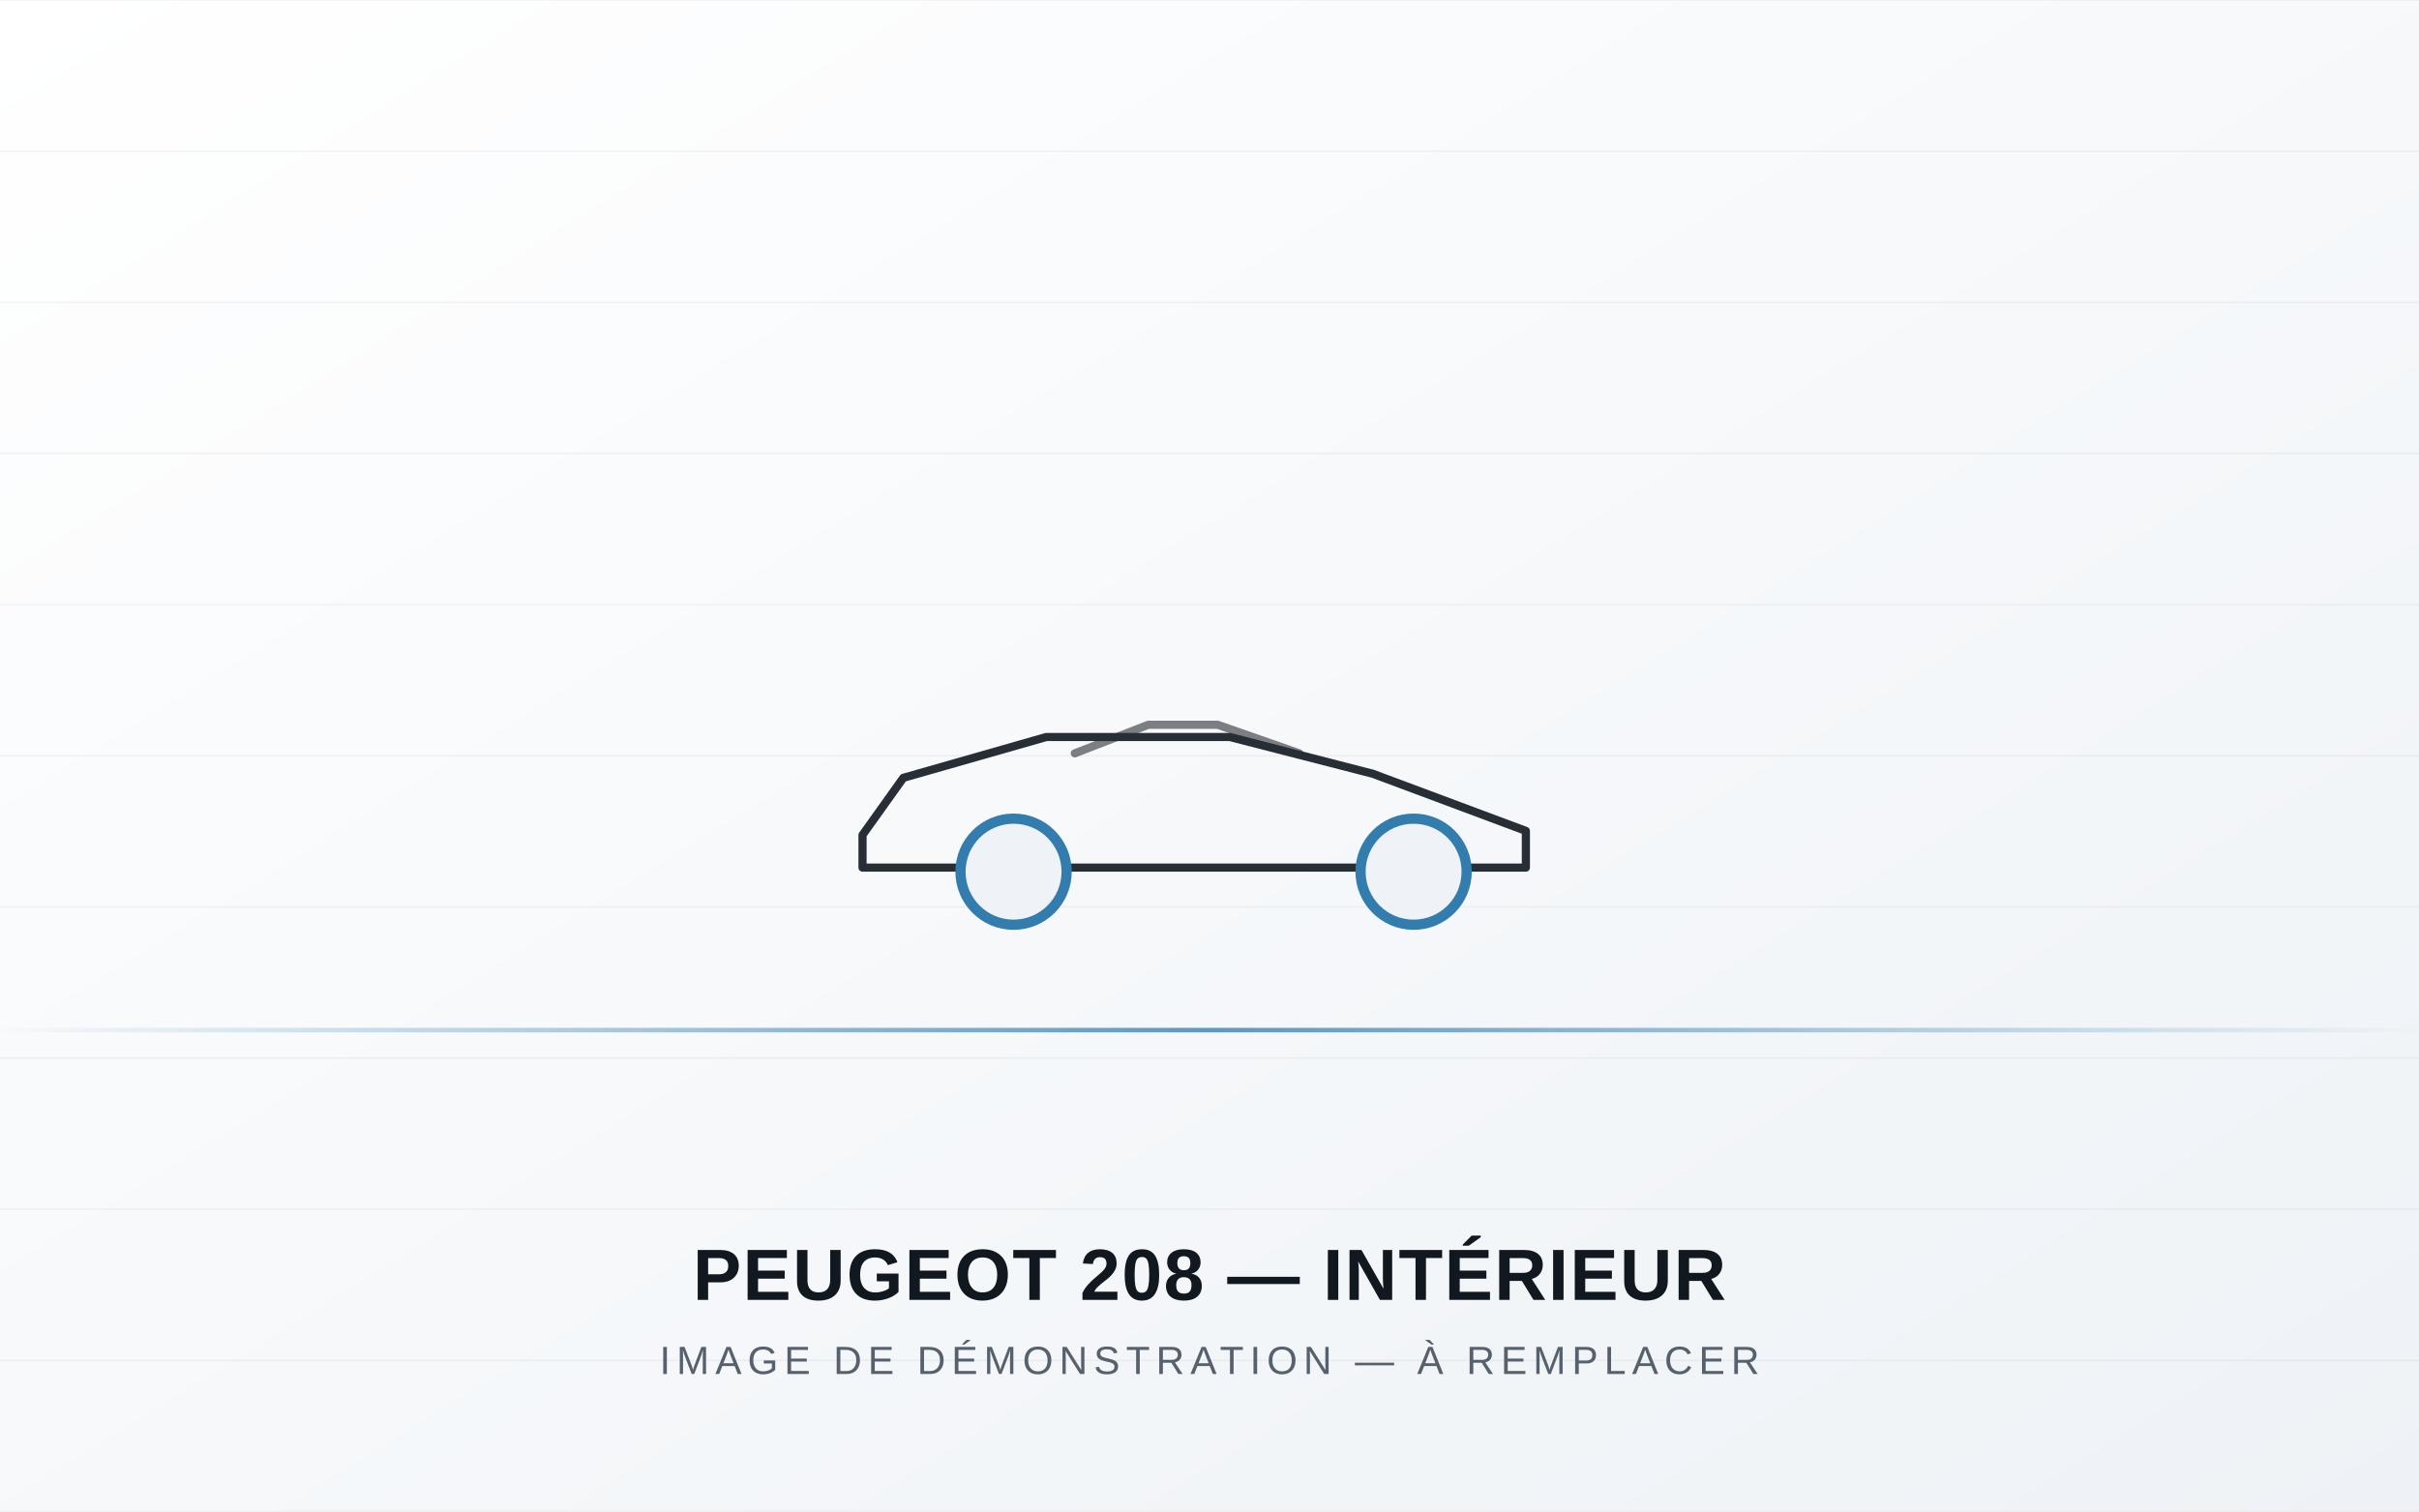
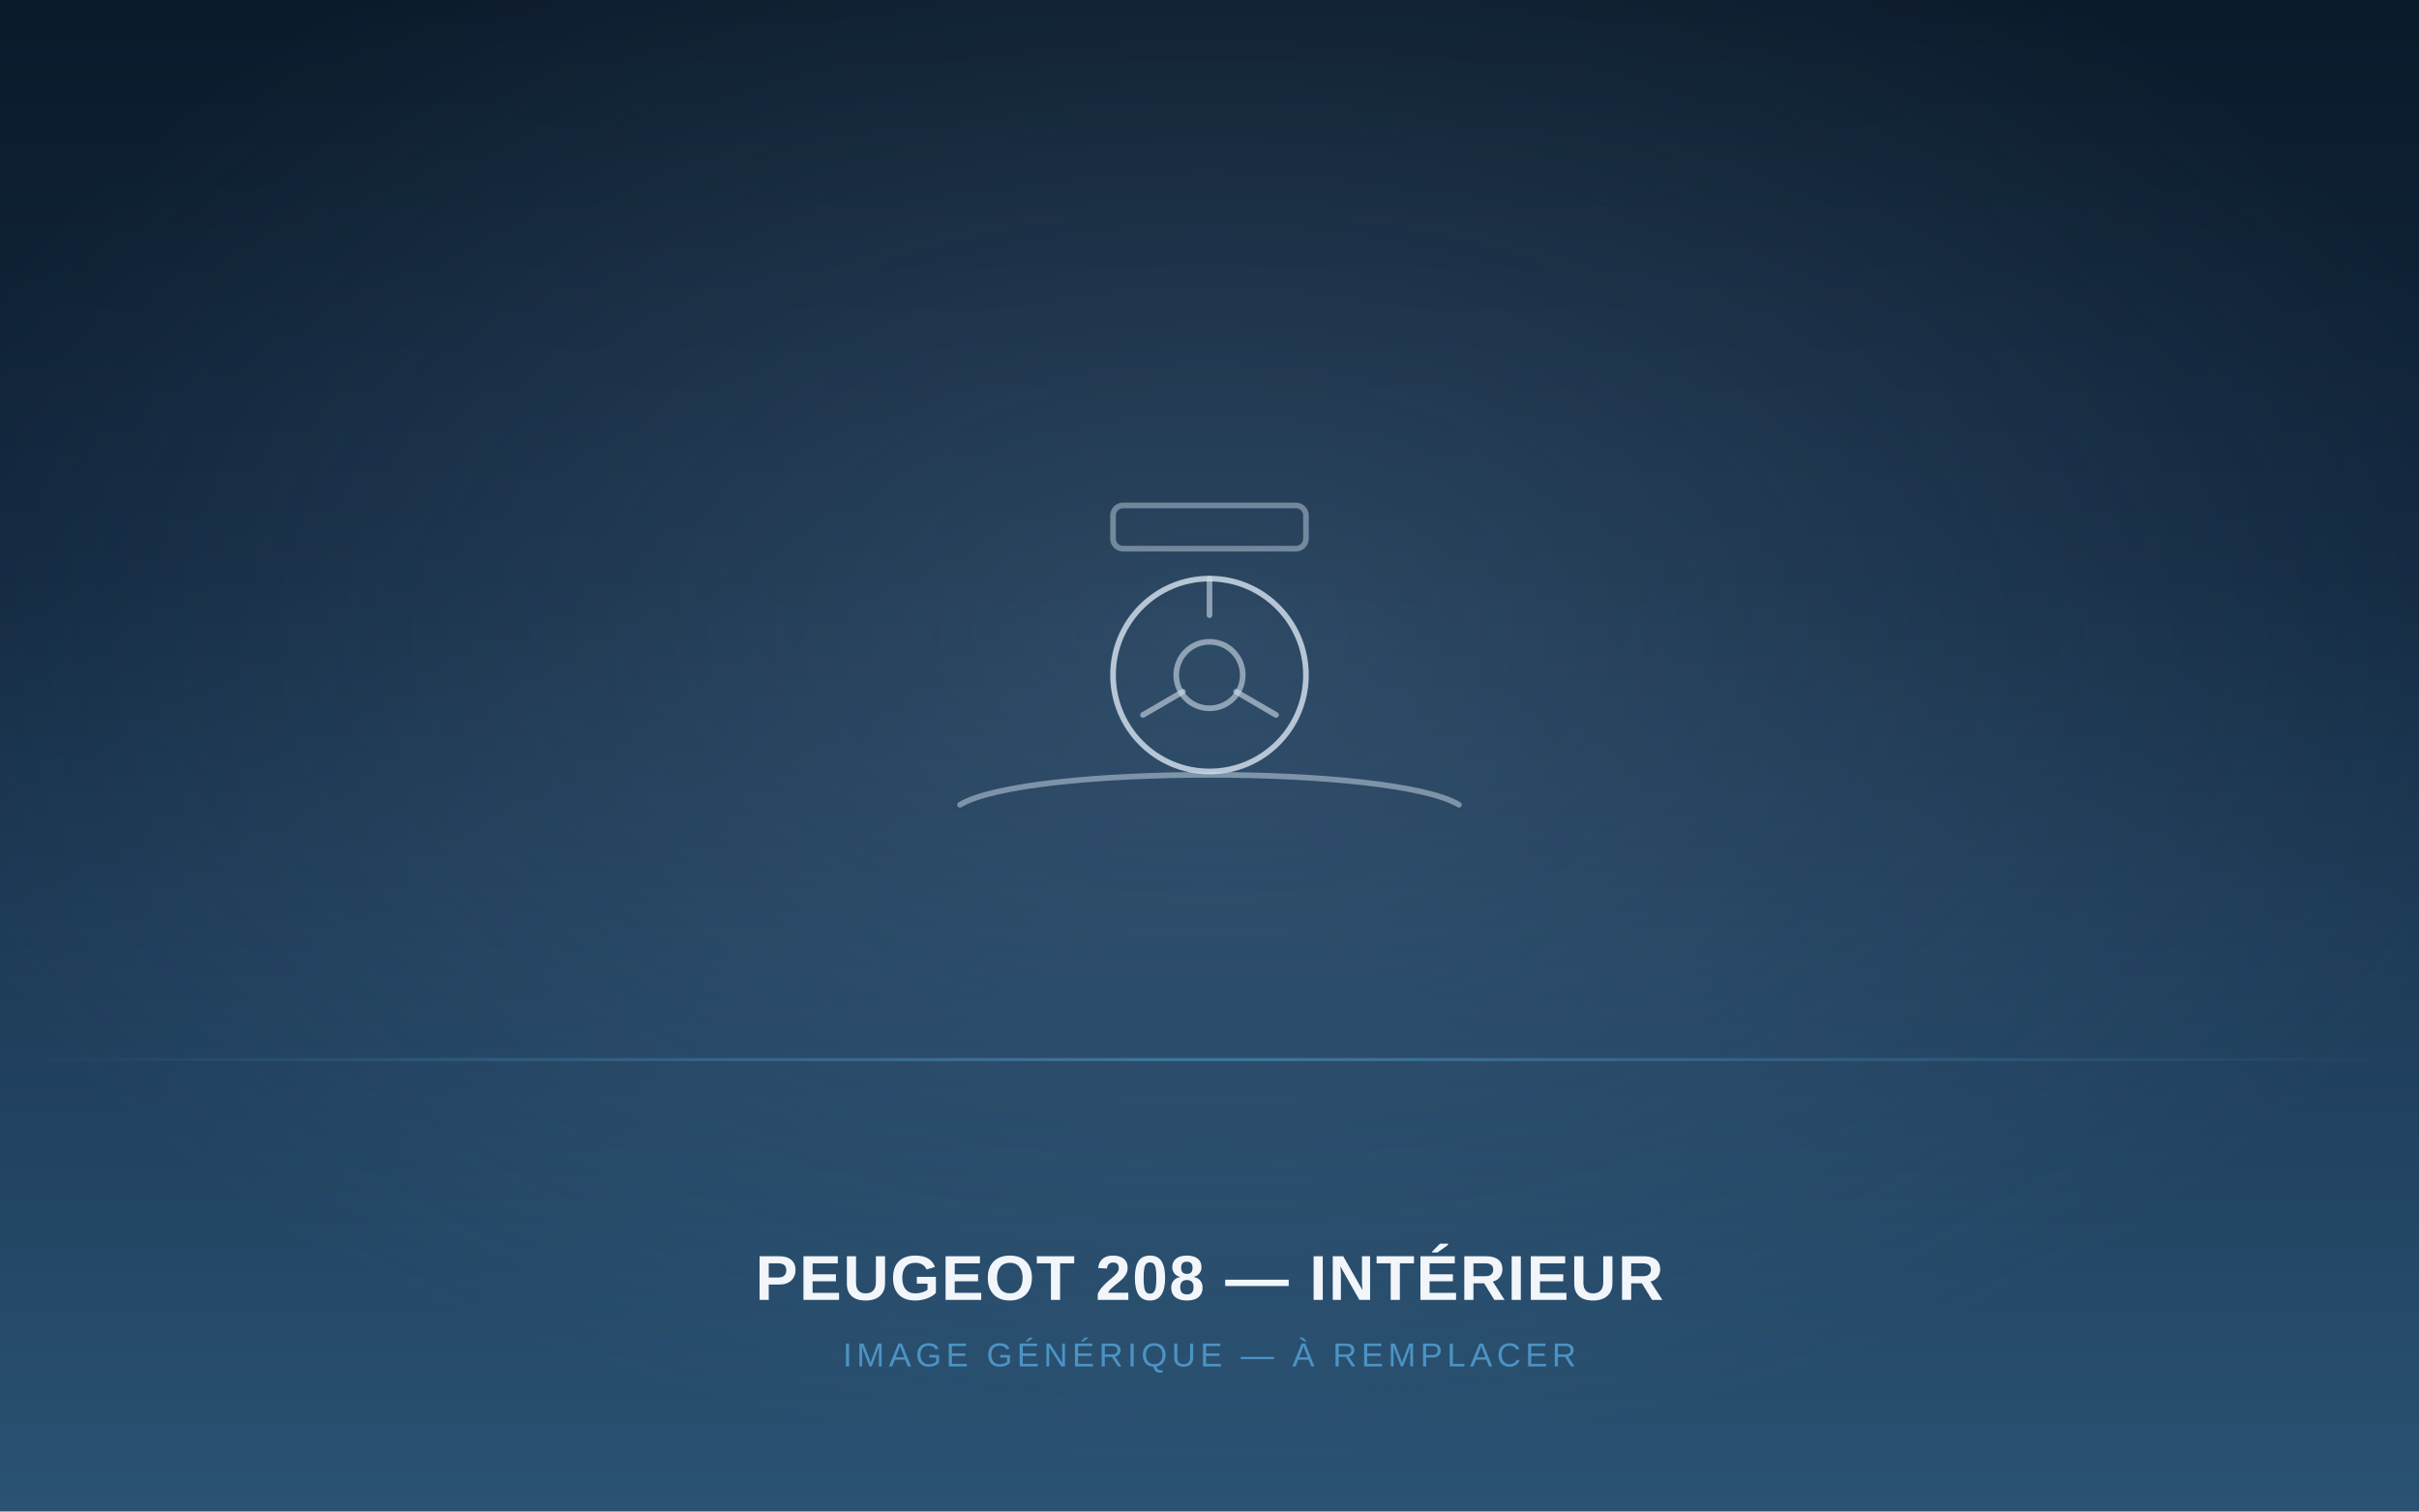
<svg xmlns="http://www.w3.org/2000/svg" width="1600" height="1000" viewBox="0 0 1600 1000">
  <defs>
-     <linearGradient id="bg" x1="0%" y1="0%" x2="100%" y2="100%">
-       <stop offset="0%" stop-color="#ffffff" />
-       <stop offset="100%" stop-color="#eef2f6" />
+     <linearGradient id="bg" x1="0%" y1="0%" x2="0%" y2="100%">
+       <stop offset="0%" stop-color="#0b1a2b" />
+       <stop offset="38%" stop-color="#12283f" />
+       <stop offset="62%" stop-color="#1d3b57" />
+       <stop offset="100%" stop-color="#2a5273" />
    </linearGradient>
+     <radialGradient id="glow" cx="50%" cy="42%" r="55%">
+       <stop offset="0%" stop-color="#8cb9e1" stop-opacity="0.22" />
+       <stop offset="100%" stop-color="#8cb9e1" stop-opacity="0" />
+     </radialGradient>
    <linearGradient id="rule" x1="0%" y1="0%" x2="100%" y2="0%">
-       <stop offset="0%" stop-color="#1d6fa5" stop-opacity="0" />
-       <stop offset="50%" stop-color="#1d6fa5" stop-opacity="0.7" />
-       <stop offset="100%" stop-color="#1d6fa5" stop-opacity="0" />
+       <stop offset="0%" stop-color="#4c93c4" stop-opacity="0" />
+       <stop offset="50%" stop-color="#4c93c4" stop-opacity="0.6" />
+       <stop offset="100%" stop-color="#4c93c4" stop-opacity="0" />
    </linearGradient>
  </defs>
  <rect width="1600" height="1000" fill="url(#bg)" />
-   <g opacity="0.07" stroke="#57616e" stroke-width="1">
-     <line x1="0" y1="0" x2="1600" y2="0" />
-     <line x1="0" y1="100" x2="1600" y2="100" />
-     <line x1="0" y1="200" x2="1600" y2="200" />
-     <line x1="0" y1="300" x2="1600" y2="300" />
-     <line x1="0" y1="400" x2="1600" y2="400" />
-     <line x1="0" y1="500" x2="1600" y2="500" />
-     <line x1="0" y1="600" x2="1600" y2="600" />
-     <line x1="0" y1="700" x2="1600" y2="700" />
-     <line x1="0" y1="800" x2="1600" y2="800" />
-     <line x1="0" y1="900" x2="1600" y2="900" />
-     <line x1="0" y1="1000" x2="1600" y2="1000" />
+   <rect width="1600" height="1000" fill="url(#glow)" />
+   <rect x="0" y="700" width="1600" height="2" fill="url(#rule)" />
+   <g transform="translate(800, 440) scale(1.1)" fill="none" stroke="#dce9f5" stroke-width="3.4" stroke-linejoin="round" stroke-linecap="round" opacity="0.92">
+     <circle cx="0" cy="6" r="58" opacity="0.85" />
+     <circle cx="0" cy="6" r="20" opacity="0.6" />
+     <line x1="0" y1="-52" x2="0" y2="-30" opacity="0.6" />
+     <line x1="-40" y1="30" x2="-16" y2="16" opacity="0.6" />
+     <line x1="40" y1="30" x2="16" y2="16" opacity="0.6" />
+     <path d="M -150 84 C -110 60 110 60 150 84" opacity="0.5" />
+     <rect x="-58" y="-96" width="116" height="26" rx="6" opacity="0.45" />
  </g>
-   <rect x="0" y="680" width="1600" height="3" fill="url(#rule)" />
-   <g transform="translate(800, 520) scale(1.35)" fill="none" stroke="#12181f" stroke-width="4" opacity="0.9" stroke-linejoin="round" stroke-linecap="round">
-     <path d="M -170 24 L -150 -4 L -80 -24 L 10 -24 L 80 -6 L 155 22 L 155 40 L -170 40 Z" />
-     <path d="M -66 -16 L -30 -30 L 4 -30 L 44 -16" opacity="0.6" />
-     <circle cx="-96" cy="42" r="26" fill="#eef2f6" stroke="#1d6fa5" stroke-width="5" />
-     <circle cx="100" cy="42" r="26" fill="#eef2f6" stroke="#1d6fa5" stroke-width="5" />
-   </g>
-   <text x="50%" y="860" text-anchor="middle" font-family="Arial, Helvetica, sans-serif" font-weight="800" font-size="48" fill="#12181f" letter-spacing="1">PEUGEOT 208 — INTÉRIEUR</text>
-   <text x="50%" y="909" text-anchor="middle" font-family="Arial, Helvetica, sans-serif" font-size="26" fill="#57616e" letter-spacing="4">IMAGE DE DÉMONSTRATION — À REMPLACER</text>
+   <text x="50%" y="860" text-anchor="middle" font-family="Arial, Helvetica, sans-serif" font-weight="700" font-size="42" fill="#f2f6fa" letter-spacing="1">PEUGEOT 208 — INTÉRIEUR</text>
+   <text x="50%" y="904" text-anchor="middle" font-family="Arial, Helvetica, sans-serif" font-size="22" fill="#4c93c4" letter-spacing="3">IMAGE GÉNÉRIQUE — À REMPLACER</text>
</svg>
